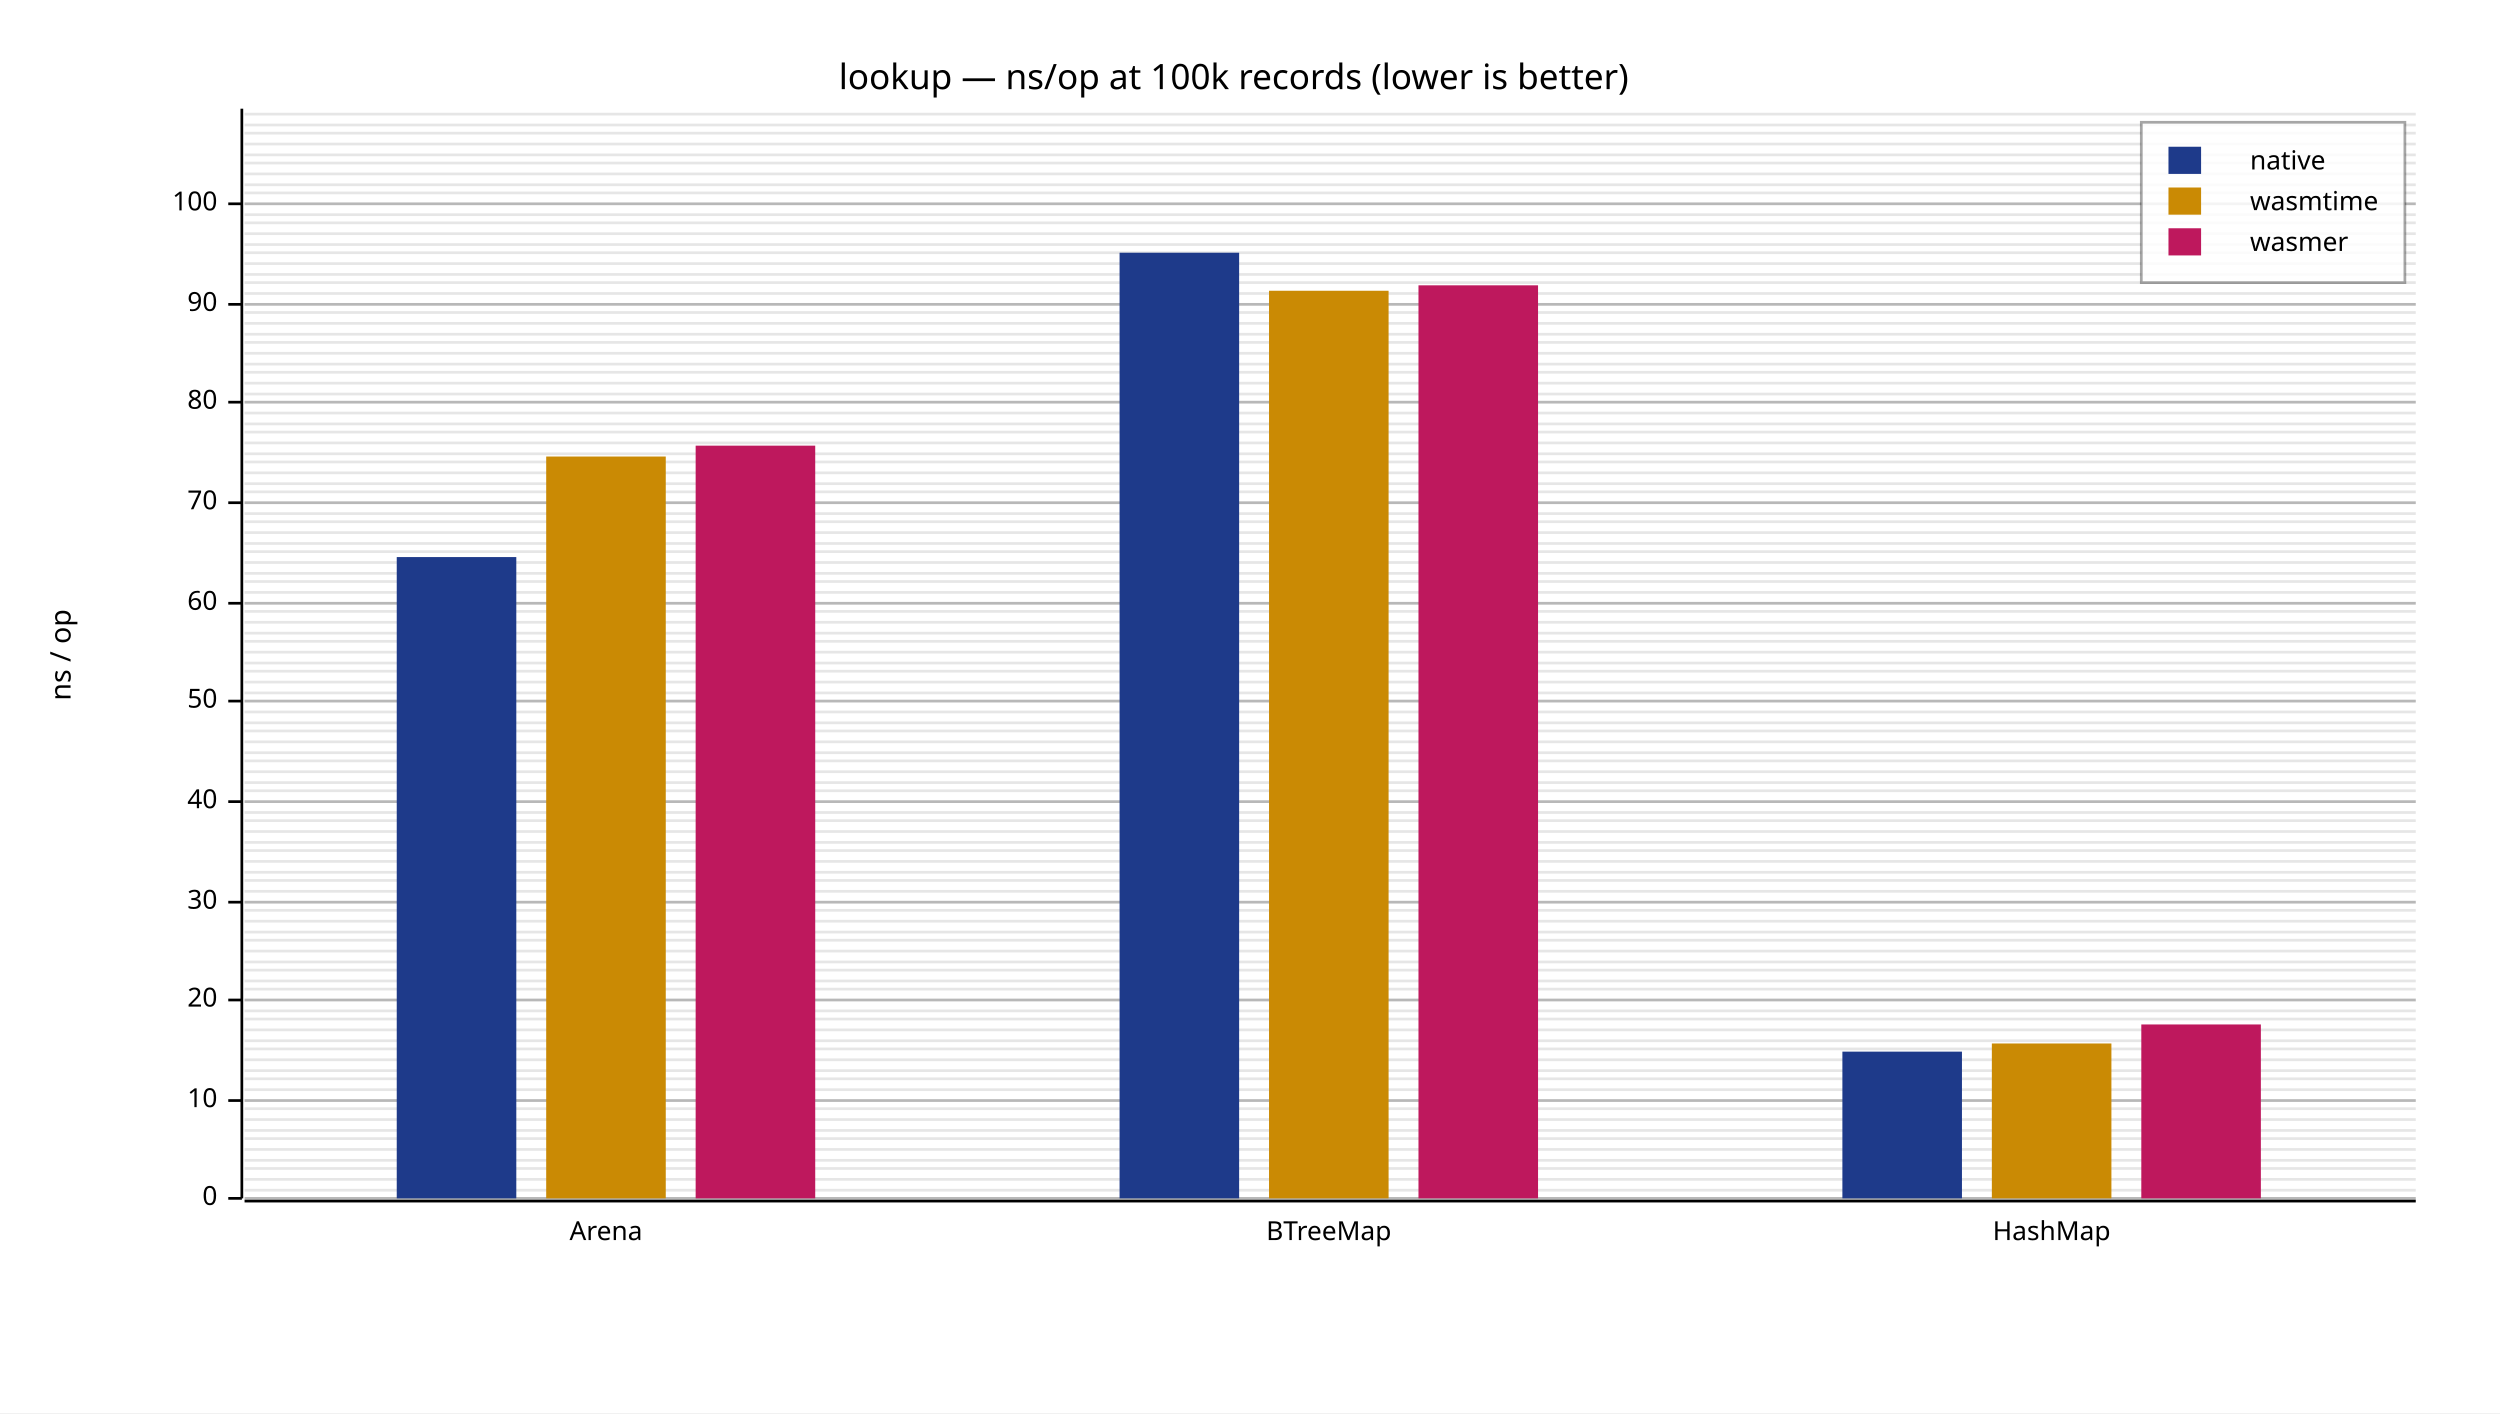
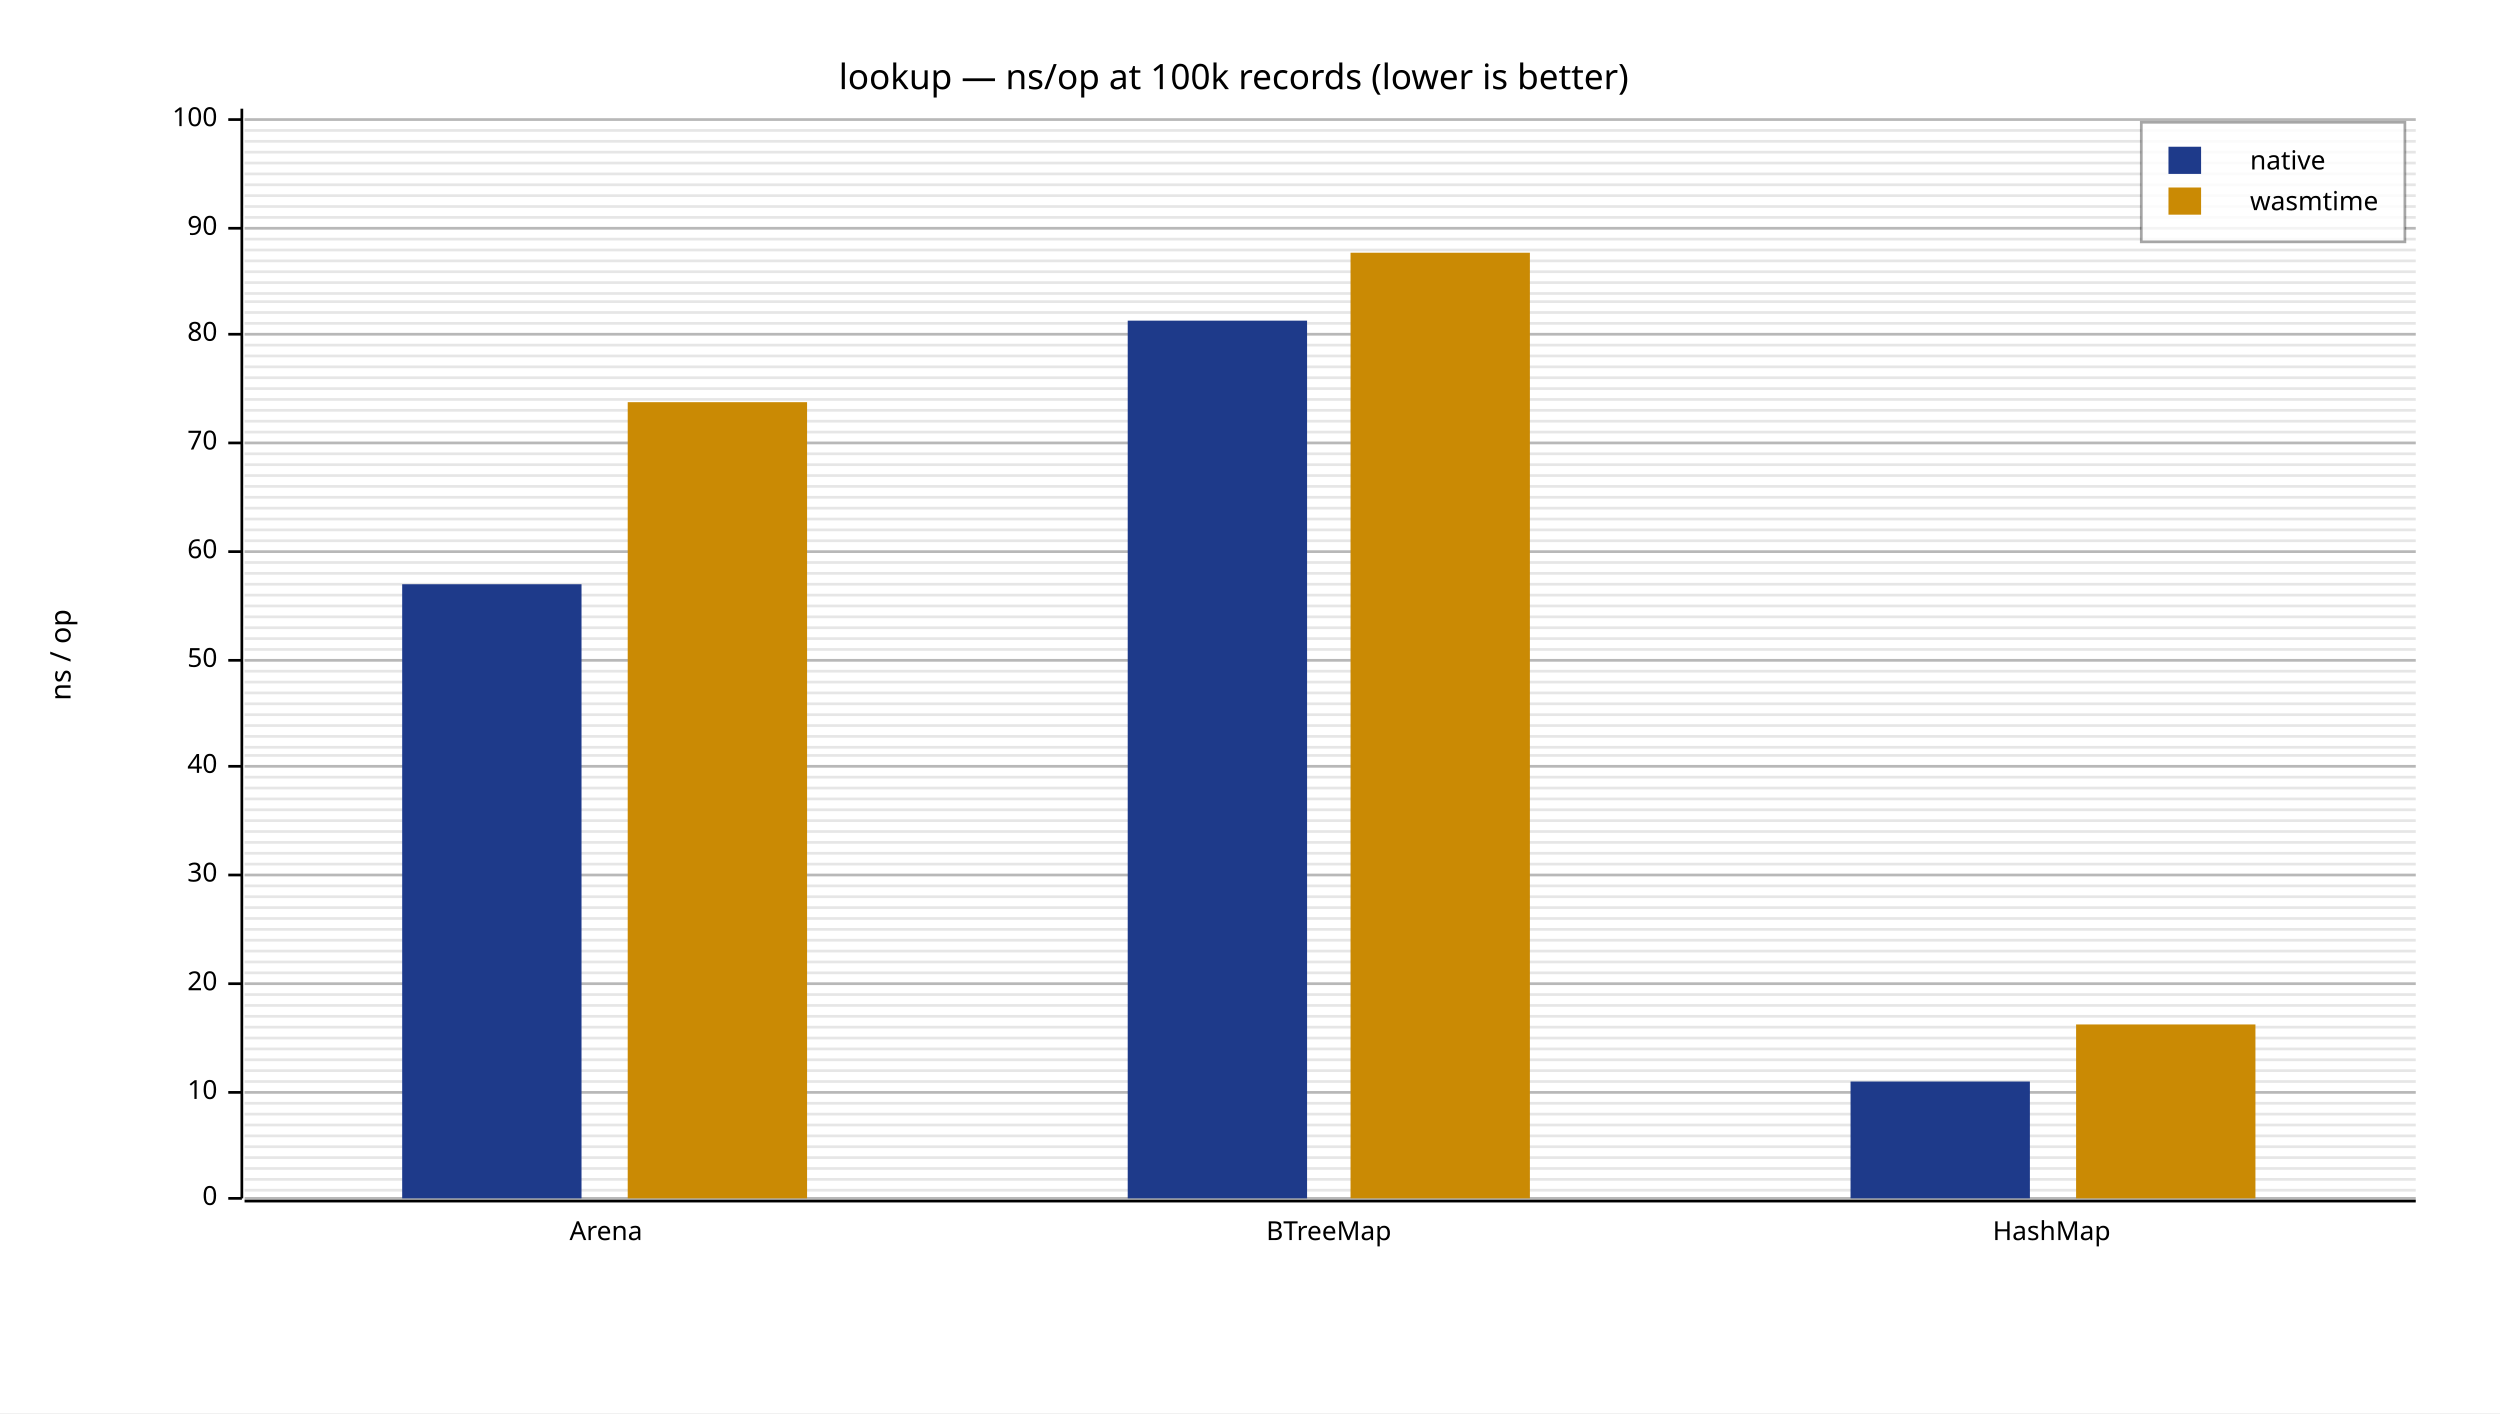
<svg xmlns="http://www.w3.org/2000/svg" width="920" height="520" viewBox="0 0 920 520">
  <rect x="0" y="0" width="920" height="520" opacity="1" fill="#FFFFFF" stroke="none" />
  <text x="454" y="23" dy="0.76em" text-anchor="middle" font-family="sans-serif" font-size="12.903" opacity="1" fill="#000000">
lookup — ns/op at 100k records (lower is better)
</text>
  <line opacity="0.1" stroke="#000000" stroke-width="1" x1="90" y1="441" x2="889" y2="441" />
  <line opacity="0.1" stroke="#000000" stroke-width="1" x1="90" y1="438" x2="889" y2="438" />
  <line opacity="0.1" stroke="#000000" stroke-width="1" x1="90" y1="434" x2="889" y2="434" />
  <line opacity="0.1" stroke="#000000" stroke-width="1" x1="90" y1="430" x2="889" y2="430" />
-   <line opacity="0.1" stroke="#000000" stroke-width="1" x1="90" y1="427" x2="889" y2="427" />
-   <line opacity="0.1" stroke="#000000" stroke-width="1" x1="90" y1="423" x2="889" y2="423" />
-   <line opacity="0.1" stroke="#000000" stroke-width="1" x1="90" y1="419" x2="889" y2="419" />
-   <line opacity="0.1" stroke="#000000" stroke-width="1" x1="90" y1="416" x2="889" y2="416" />
-   <line opacity="0.1" stroke="#000000" stroke-width="1" x1="90" y1="412" x2="889" y2="412" />
-   <line opacity="0.1" stroke="#000000" stroke-width="1" x1="90" y1="408" x2="889" y2="408" />
-   <line opacity="0.1" stroke="#000000" stroke-width="1" x1="90" y1="405" x2="889" y2="405" />
-   <line opacity="0.1" stroke="#000000" stroke-width="1" x1="90" y1="401" x2="889" y2="401" />
-   <line opacity="0.1" stroke="#000000" stroke-width="1" x1="90" y1="397" x2="889" y2="397" />
+   <line opacity="0.1" stroke="#000000" stroke-width="1" x1="90" y1="426" x2="889" y2="426" />
+   <line opacity="0.1" stroke="#000000" stroke-width="1" x1="90" y1="422" x2="889" y2="422" />
+   <line opacity="0.1" stroke="#000000" stroke-width="1" x1="90" y1="418" x2="889" y2="418" />
+   <line opacity="0.1" stroke="#000000" stroke-width="1" x1="90" y1="414" x2="889" y2="414" />
+   <line opacity="0.1" stroke="#000000" stroke-width="1" x1="90" y1="410" x2="889" y2="410" />
+   <line opacity="0.1" stroke="#000000" stroke-width="1" x1="90" y1="406" x2="889" y2="406" />
+   <line opacity="0.1" stroke="#000000" stroke-width="1" x1="90" y1="402" x2="889" y2="402" />
+   <line opacity="0.1" stroke="#000000" stroke-width="1" x1="90" y1="398" x2="889" y2="398" />
  <line opacity="0.1" stroke="#000000" stroke-width="1" x1="90" y1="394" x2="889" y2="394" />
  <line opacity="0.1" stroke="#000000" stroke-width="1" x1="90" y1="390" x2="889" y2="390" />
  <line opacity="0.1" stroke="#000000" stroke-width="1" x1="90" y1="386" x2="889" y2="386" />
-   <line opacity="0.1" stroke="#000000" stroke-width="1" x1="90" y1="383" x2="889" y2="383" />
-   <line opacity="0.1" stroke="#000000" stroke-width="1" x1="90" y1="379" x2="889" y2="379" />
-   <line opacity="0.1" stroke="#000000" stroke-width="1" x1="90" y1="375" x2="889" y2="375" />
-   <line opacity="0.1" stroke="#000000" stroke-width="1" x1="90" y1="372" x2="889" y2="372" />
-   <line opacity="0.1" stroke="#000000" stroke-width="1" x1="90" y1="368" x2="889" y2="368" />
-   <line opacity="0.1" stroke="#000000" stroke-width="1" x1="90" y1="364" x2="889" y2="364" />
-   <line opacity="0.1" stroke="#000000" stroke-width="1" x1="90" y1="361" x2="889" y2="361" />
-   <line opacity="0.1" stroke="#000000" stroke-width="1" x1="90" y1="357" x2="889" y2="357" />
+   <line opacity="0.1" stroke="#000000" stroke-width="1" x1="90" y1="382" x2="889" y2="382" />
+   <line opacity="0.1" stroke="#000000" stroke-width="1" x1="90" y1="378" x2="889" y2="378" />
+   <line opacity="0.1" stroke="#000000" stroke-width="1" x1="90" y1="374" x2="889" y2="374" />
+   <line opacity="0.1" stroke="#000000" stroke-width="1" x1="90" y1="370" x2="889" y2="370" />
+   <line opacity="0.1" stroke="#000000" stroke-width="1" x1="90" y1="366" x2="889" y2="366" />
+   <line opacity="0.1" stroke="#000000" stroke-width="1" x1="90" y1="362" x2="889" y2="362" />
+   <line opacity="0.1" stroke="#000000" stroke-width="1" x1="90" y1="358" x2="889" y2="358" />
  <line opacity="0.1" stroke="#000000" stroke-width="1" x1="90" y1="354" x2="889" y2="354" />
  <line opacity="0.1" stroke="#000000" stroke-width="1" x1="90" y1="350" x2="889" y2="350" />
  <line opacity="0.1" stroke="#000000" stroke-width="1" x1="90" y1="346" x2="889" y2="346" />
-   <line opacity="0.1" stroke="#000000" stroke-width="1" x1="90" y1="343" x2="889" y2="343" />
-   <line opacity="0.1" stroke="#000000" stroke-width="1" x1="90" y1="339" x2="889" y2="339" />
-   <line opacity="0.1" stroke="#000000" stroke-width="1" x1="90" y1="335" x2="889" y2="335" />
-   <line opacity="0.1" stroke="#000000" stroke-width="1" x1="90" y1="332" x2="889" y2="332" />
-   <line opacity="0.1" stroke="#000000" stroke-width="1" x1="90" y1="328" x2="889" y2="328" />
-   <line opacity="0.1" stroke="#000000" stroke-width="1" x1="90" y1="324" x2="889" y2="324" />
-   <line opacity="0.1" stroke="#000000" stroke-width="1" x1="90" y1="321" x2="889" y2="321" />
-   <line opacity="0.1" stroke="#000000" stroke-width="1" x1="90" y1="317" x2="889" y2="317" />
-   <line opacity="0.1" stroke="#000000" stroke-width="1" x1="90" y1="313" x2="889" y2="313" />
+   <line opacity="0.1" stroke="#000000" stroke-width="1" x1="90" y1="342" x2="889" y2="342" />
+   <line opacity="0.1" stroke="#000000" stroke-width="1" x1="90" y1="338" x2="889" y2="338" />
+   <line opacity="0.1" stroke="#000000" stroke-width="1" x1="90" y1="334" x2="889" y2="334" />
+   <line opacity="0.1" stroke="#000000" stroke-width="1" x1="90" y1="330" x2="889" y2="330" />
+   <line opacity="0.1" stroke="#000000" stroke-width="1" x1="90" y1="326" x2="889" y2="326" />
+   <line opacity="0.1" stroke="#000000" stroke-width="1" x1="90" y1="322" x2="889" y2="322" />
+   <line opacity="0.1" stroke="#000000" stroke-width="1" x1="90" y1="318" x2="889" y2="318" />
+   <line opacity="0.1" stroke="#000000" stroke-width="1" x1="90" y1="314" x2="889" y2="314" />
  <line opacity="0.1" stroke="#000000" stroke-width="1" x1="90" y1="310" x2="889" y2="310" />
  <line opacity="0.1" stroke="#000000" stroke-width="1" x1="90" y1="306" x2="889" y2="306" />
  <line opacity="0.1" stroke="#000000" stroke-width="1" x1="90" y1="302" x2="889" y2="302" />
-   <line opacity="0.1" stroke="#000000" stroke-width="1" x1="90" y1="299" x2="889" y2="299" />
-   <line opacity="0.1" stroke="#000000" stroke-width="1" x1="90" y1="295" x2="889" y2="295" />
-   <line opacity="0.1" stroke="#000000" stroke-width="1" x1="90" y1="291" x2="889" y2="291" />
-   <line opacity="0.1" stroke="#000000" stroke-width="1" x1="90" y1="288" x2="889" y2="288" />
-   <line opacity="0.1" stroke="#000000" stroke-width="1" x1="90" y1="284" x2="889" y2="284" />
-   <line opacity="0.1" stroke="#000000" stroke-width="1" x1="90" y1="280" x2="889" y2="280" />
-   <line opacity="0.1" stroke="#000000" stroke-width="1" x1="90" y1="277" x2="889" y2="277" />
-   <line opacity="0.1" stroke="#000000" stroke-width="1" x1="90" y1="273" x2="889" y2="273" />
-   <line opacity="0.1" stroke="#000000" stroke-width="1" x1="90" y1="269" x2="889" y2="269" />
-   <line opacity="0.1" stroke="#000000" stroke-width="1" x1="90" y1="266" x2="889" y2="266" />
-   <line opacity="0.1" stroke="#000000" stroke-width="1" x1="90" y1="262" x2="889" y2="262" />
-   <line opacity="0.1" stroke="#000000" stroke-width="1" x1="90" y1="258" x2="889" y2="258" />
+   <line opacity="0.1" stroke="#000000" stroke-width="1" x1="90" y1="298" x2="889" y2="298" />
+   <line opacity="0.1" stroke="#000000" stroke-width="1" x1="90" y1="294" x2="889" y2="294" />
+   <line opacity="0.1" stroke="#000000" stroke-width="1" x1="90" y1="290" x2="889" y2="290" />
+   <line opacity="0.1" stroke="#000000" stroke-width="1" x1="90" y1="286" x2="889" y2="286" />
+   <line opacity="0.1" stroke="#000000" stroke-width="1" x1="90" y1="282" x2="889" y2="282" />
+   <line opacity="0.1" stroke="#000000" stroke-width="1" x1="90" y1="278" x2="889" y2="278" />
+   <line opacity="0.1" stroke="#000000" stroke-width="1" x1="90" y1="275" x2="889" y2="275" />
+   <line opacity="0.1" stroke="#000000" stroke-width="1" x1="90" y1="271" x2="889" y2="271" />
+   <line opacity="0.1" stroke="#000000" stroke-width="1" x1="90" y1="267" x2="889" y2="267" />
+   <line opacity="0.1" stroke="#000000" stroke-width="1" x1="90" y1="263" x2="889" y2="263" />
+   <line opacity="0.1" stroke="#000000" stroke-width="1" x1="90" y1="259" x2="889" y2="259" />
  <line opacity="0.1" stroke="#000000" stroke-width="1" x1="90" y1="255" x2="889" y2="255" />
  <line opacity="0.1" stroke="#000000" stroke-width="1" x1="90" y1="251" x2="889" y2="251" />
  <line opacity="0.1" stroke="#000000" stroke-width="1" x1="90" y1="247" x2="889" y2="247" />
-   <line opacity="0.1" stroke="#000000" stroke-width="1" x1="90" y1="244" x2="889" y2="244" />
-   <line opacity="0.1" stroke="#000000" stroke-width="1" x1="90" y1="240" x2="889" y2="240" />
-   <line opacity="0.1" stroke="#000000" stroke-width="1" x1="90" y1="236" x2="889" y2="236" />
-   <line opacity="0.1" stroke="#000000" stroke-width="1" x1="90" y1="233" x2="889" y2="233" />
-   <line opacity="0.1" stroke="#000000" stroke-width="1" x1="90" y1="229" x2="889" y2="229" />
-   <line opacity="0.1" stroke="#000000" stroke-width="1" x1="90" y1="225" x2="889" y2="225" />
-   <line opacity="0.1" stroke="#000000" stroke-width="1" x1="90" y1="222" x2="889" y2="222" />
-   <line opacity="0.1" stroke="#000000" stroke-width="1" x1="90" y1="218" x2="889" y2="218" />
-   <line opacity="0.1" stroke="#000000" stroke-width="1" x1="90" y1="214" x2="889" y2="214" />
+   <line opacity="0.1" stroke="#000000" stroke-width="1" x1="90" y1="243" x2="889" y2="243" />
+   <line opacity="0.1" stroke="#000000" stroke-width="1" x1="90" y1="239" x2="889" y2="239" />
+   <line opacity="0.1" stroke="#000000" stroke-width="1" x1="90" y1="235" x2="889" y2="235" />
+   <line opacity="0.1" stroke="#000000" stroke-width="1" x1="90" y1="231" x2="889" y2="231" />
+   <line opacity="0.1" stroke="#000000" stroke-width="1" x1="90" y1="227" x2="889" y2="227" />
+   <line opacity="0.1" stroke="#000000" stroke-width="1" x1="90" y1="223" x2="889" y2="223" />
+   <line opacity="0.1" stroke="#000000" stroke-width="1" x1="90" y1="219" x2="889" y2="219" />
+   <line opacity="0.1" stroke="#000000" stroke-width="1" x1="90" y1="215" x2="889" y2="215" />
  <line opacity="0.1" stroke="#000000" stroke-width="1" x1="90" y1="211" x2="889" y2="211" />
  <line opacity="0.1" stroke="#000000" stroke-width="1" x1="90" y1="207" x2="889" y2="207" />
  <line opacity="0.1" stroke="#000000" stroke-width="1" x1="90" y1="203" x2="889" y2="203" />
-   <line opacity="0.1" stroke="#000000" stroke-width="1" x1="90" y1="200" x2="889" y2="200" />
-   <line opacity="0.1" stroke="#000000" stroke-width="1" x1="90" y1="196" x2="889" y2="196" />
-   <line opacity="0.1" stroke="#000000" stroke-width="1" x1="90" y1="192" x2="889" y2="192" />
-   <line opacity="0.1" stroke="#000000" stroke-width="1" x1="90" y1="189" x2="889" y2="189" />
-   <line opacity="0.1" stroke="#000000" stroke-width="1" x1="90" y1="185" x2="889" y2="185" />
-   <line opacity="0.1" stroke="#000000" stroke-width="1" x1="90" y1="181" x2="889" y2="181" />
-   <line opacity="0.1" stroke="#000000" stroke-width="1" x1="90" y1="178" x2="889" y2="178" />
-   <line opacity="0.1" stroke="#000000" stroke-width="1" x1="90" y1="174" x2="889" y2="174" />
-   <line opacity="0.1" stroke="#000000" stroke-width="1" x1="90" y1="170" x2="889" y2="170" />
+   <line opacity="0.1" stroke="#000000" stroke-width="1" x1="90" y1="199" x2="889" y2="199" />
+   <line opacity="0.1" stroke="#000000" stroke-width="1" x1="90" y1="195" x2="889" y2="195" />
+   <line opacity="0.1" stroke="#000000" stroke-width="1" x1="90" y1="191" x2="889" y2="191" />
+   <line opacity="0.1" stroke="#000000" stroke-width="1" x1="90" y1="187" x2="889" y2="187" />
+   <line opacity="0.1" stroke="#000000" stroke-width="1" x1="90" y1="183" x2="889" y2="183" />
+   <line opacity="0.1" stroke="#000000" stroke-width="1" x1="90" y1="179" x2="889" y2="179" />
+   <line opacity="0.1" stroke="#000000" stroke-width="1" x1="90" y1="175" x2="889" y2="175" />
+   <line opacity="0.1" stroke="#000000" stroke-width="1" x1="90" y1="171" x2="889" y2="171" />
  <line opacity="0.1" stroke="#000000" stroke-width="1" x1="90" y1="167" x2="889" y2="167" />
  <line opacity="0.1" stroke="#000000" stroke-width="1" x1="90" y1="163" x2="889" y2="163" />
  <line opacity="0.1" stroke="#000000" stroke-width="1" x1="90" y1="159" x2="889" y2="159" />
-   <line opacity="0.1" stroke="#000000" stroke-width="1" x1="90" y1="156" x2="889" y2="156" />
-   <line opacity="0.1" stroke="#000000" stroke-width="1" x1="90" y1="152" x2="889" y2="152" />
-   <line opacity="0.1" stroke="#000000" stroke-width="1" x1="90" y1="148" x2="889" y2="148" />
-   <line opacity="0.1" stroke="#000000" stroke-width="1" x1="90" y1="145" x2="889" y2="145" />
-   <line opacity="0.1" stroke="#000000" stroke-width="1" x1="90" y1="141" x2="889" y2="141" />
-   <line opacity="0.1" stroke="#000000" stroke-width="1" x1="90" y1="137" x2="889" y2="137" />
-   <line opacity="0.1" stroke="#000000" stroke-width="1" x1="90" y1="134" x2="889" y2="134" />
-   <line opacity="0.1" stroke="#000000" stroke-width="1" x1="90" y1="130" x2="889" y2="130" />
-   <line opacity="0.1" stroke="#000000" stroke-width="1" x1="90" y1="126" x2="889" y2="126" />
+   <line opacity="0.1" stroke="#000000" stroke-width="1" x1="90" y1="155" x2="889" y2="155" />
+   <line opacity="0.1" stroke="#000000" stroke-width="1" x1="90" y1="151" x2="889" y2="151" />
+   <line opacity="0.1" stroke="#000000" stroke-width="1" x1="90" y1="147" x2="889" y2="147" />
+   <line opacity="0.1" stroke="#000000" stroke-width="1" x1="90" y1="143" x2="889" y2="143" />
+   <line opacity="0.1" stroke="#000000" stroke-width="1" x1="90" y1="139" x2="889" y2="139" />
+   <line opacity="0.1" stroke="#000000" stroke-width="1" x1="90" y1="135" x2="889" y2="135" />
+   <line opacity="0.1" stroke="#000000" stroke-width="1" x1="90" y1="131" x2="889" y2="131" />
+   <line opacity="0.1" stroke="#000000" stroke-width="1" x1="90" y1="127" x2="889" y2="127" />
  <line opacity="0.1" stroke="#000000" stroke-width="1" x1="90" y1="123" x2="889" y2="123" />
  <line opacity="0.1" stroke="#000000" stroke-width="1" x1="90" y1="119" x2="889" y2="119" />
  <line opacity="0.1" stroke="#000000" stroke-width="1" x1="90" y1="115" x2="889" y2="115" />
-   <line opacity="0.1" stroke="#000000" stroke-width="1" x1="90" y1="112" x2="889" y2="112" />
+   <line opacity="0.1" stroke="#000000" stroke-width="1" x1="90" y1="111" x2="889" y2="111" />
  <line opacity="0.1" stroke="#000000" stroke-width="1" x1="90" y1="108" x2="889" y2="108" />
  <line opacity="0.1" stroke="#000000" stroke-width="1" x1="90" y1="104" x2="889" y2="104" />
-   <line opacity="0.1" stroke="#000000" stroke-width="1" x1="90" y1="101" x2="889" y2="101" />
-   <line opacity="0.1" stroke="#000000" stroke-width="1" x1="90" y1="97" x2="889" y2="97" />
-   <line opacity="0.1" stroke="#000000" stroke-width="1" x1="90" y1="93" x2="889" y2="93" />
-   <line opacity="0.1" stroke="#000000" stroke-width="1" x1="90" y1="90" x2="889" y2="90" />
-   <line opacity="0.1" stroke="#000000" stroke-width="1" x1="90" y1="86" x2="889" y2="86" />
-   <line opacity="0.1" stroke="#000000" stroke-width="1" x1="90" y1="82" x2="889" y2="82" />
-   <line opacity="0.1" stroke="#000000" stroke-width="1" x1="90" y1="79" x2="889" y2="79" />
-   <line opacity="0.1" stroke="#000000" stroke-width="1" x1="90" y1="75" x2="889" y2="75" />
-   <line opacity="0.1" stroke="#000000" stroke-width="1" x1="90" y1="71" x2="889" y2="71" />
+   <line opacity="0.1" stroke="#000000" stroke-width="1" x1="90" y1="100" x2="889" y2="100" />
+   <line opacity="0.1" stroke="#000000" stroke-width="1" x1="90" y1="96" x2="889" y2="96" />
+   <line opacity="0.1" stroke="#000000" stroke-width="1" x1="90" y1="92" x2="889" y2="92" />
+   <line opacity="0.1" stroke="#000000" stroke-width="1" x1="90" y1="88" x2="889" y2="88" />
+   <line opacity="0.1" stroke="#000000" stroke-width="1" x1="90" y1="84" x2="889" y2="84" />
+   <line opacity="0.1" stroke="#000000" stroke-width="1" x1="90" y1="80" x2="889" y2="80" />
+   <line opacity="0.1" stroke="#000000" stroke-width="1" x1="90" y1="76" x2="889" y2="76" />
+   <line opacity="0.1" stroke="#000000" stroke-width="1" x1="90" y1="72" x2="889" y2="72" />
  <line opacity="0.1" stroke="#000000" stroke-width="1" x1="90" y1="68" x2="889" y2="68" />
  <line opacity="0.1" stroke="#000000" stroke-width="1" x1="90" y1="64" x2="889" y2="64" />
  <line opacity="0.1" stroke="#000000" stroke-width="1" x1="90" y1="60" x2="889" y2="60" />
-   <line opacity="0.1" stroke="#000000" stroke-width="1" x1="90" y1="57" x2="889" y2="57" />
-   <line opacity="0.1" stroke="#000000" stroke-width="1" x1="90" y1="53" x2="889" y2="53" />
-   <line opacity="0.1" stroke="#000000" stroke-width="1" x1="90" y1="49" x2="889" y2="49" />
-   <line opacity="0.1" stroke="#000000" stroke-width="1" x1="90" y1="46" x2="889" y2="46" />
-   <line opacity="0.1" stroke="#000000" stroke-width="1" x1="90" y1="42" x2="889" y2="42" />
+   <line opacity="0.1" stroke="#000000" stroke-width="1" x1="90" y1="56" x2="889" y2="56" />
+   <line opacity="0.1" stroke="#000000" stroke-width="1" x1="90" y1="52" x2="889" y2="52" />
+   <line opacity="0.1" stroke="#000000" stroke-width="1" x1="90" y1="48" x2="889" y2="48" />
+   <line opacity="0.1" stroke="#000000" stroke-width="1" x1="90" y1="44" x2="889" y2="44" />
  <text x="18" y="241" dy="0.76em" text-anchor="middle" font-family="sans-serif" font-size="10.484" opacity="1" fill="#000000" transform="rotate(270, 18, 241)">
ns / op
</text>
  <line opacity="0.2" stroke="#000000" stroke-width="1" x1="90" y1="441" x2="889" y2="441" />
-   <line opacity="0.2" stroke="#000000" stroke-width="1" x1="90" y1="405" x2="889" y2="405" />
-   <line opacity="0.2" stroke="#000000" stroke-width="1" x1="90" y1="368" x2="889" y2="368" />
-   <line opacity="0.2" stroke="#000000" stroke-width="1" x1="90" y1="332" x2="889" y2="332" />
-   <line opacity="0.2" stroke="#000000" stroke-width="1" x1="90" y1="295" x2="889" y2="295" />
-   <line opacity="0.2" stroke="#000000" stroke-width="1" x1="90" y1="258" x2="889" y2="258" />
-   <line opacity="0.2" stroke="#000000" stroke-width="1" x1="90" y1="222" x2="889" y2="222" />
-   <line opacity="0.2" stroke="#000000" stroke-width="1" x1="90" y1="185" x2="889" y2="185" />
-   <line opacity="0.2" stroke="#000000" stroke-width="1" x1="90" y1="148" x2="889" y2="148" />
-   <line opacity="0.2" stroke="#000000" stroke-width="1" x1="90" y1="112" x2="889" y2="112" />
-   <line opacity="0.2" stroke="#000000" stroke-width="1" x1="90" y1="75" x2="889" y2="75" />
+   <line opacity="0.2" stroke="#000000" stroke-width="1" x1="90" y1="402" x2="889" y2="402" />
+   <line opacity="0.2" stroke="#000000" stroke-width="1" x1="90" y1="362" x2="889" y2="362" />
+   <line opacity="0.2" stroke="#000000" stroke-width="1" x1="90" y1="322" x2="889" y2="322" />
+   <line opacity="0.2" stroke="#000000" stroke-width="1" x1="90" y1="282" x2="889" y2="282" />
+   <line opacity="0.2" stroke="#000000" stroke-width="1" x1="90" y1="243" x2="889" y2="243" />
+   <line opacity="0.2" stroke="#000000" stroke-width="1" x1="90" y1="203" x2="889" y2="203" />
+   <line opacity="0.2" stroke="#000000" stroke-width="1" x1="90" y1="163" x2="889" y2="163" />
+   <line opacity="0.2" stroke="#000000" stroke-width="1" x1="90" y1="123" x2="889" y2="123" />
+   <line opacity="0.2" stroke="#000000" stroke-width="1" x1="90" y1="84" x2="889" y2="84" />
+   <line opacity="0.2" stroke="#000000" stroke-width="1" x1="90" y1="44" x2="889" y2="44" />
  <polyline fill="none" opacity="1" stroke="#000000" stroke-width="1" points="89,40 89,441 " />
  <text x="80" y="441" dy="0.5ex" text-anchor="end" font-family="sans-serif" font-size="9.677" opacity="1" fill="#000000">
0
</text>
  <polyline fill="none" opacity="1" stroke="#000000" stroke-width="1" points="84,441 89,441 " />
-   <text x="80" y="405" dy="0.5ex" text-anchor="end" font-family="sans-serif" font-size="9.677" opacity="1" fill="#000000">
+   <text x="80" y="402" dy="0.5ex" text-anchor="end" font-family="sans-serif" font-size="9.677" opacity="1" fill="#000000">
10
</text>
-   <polyline fill="none" opacity="1" stroke="#000000" stroke-width="1" points="84,405 89,405 " />
-   <text x="80" y="368" dy="0.5ex" text-anchor="end" font-family="sans-serif" font-size="9.677" opacity="1" fill="#000000">
+   <polyline fill="none" opacity="1" stroke="#000000" stroke-width="1" points="84,402 89,402 " />
+   <text x="80" y="362" dy="0.5ex" text-anchor="end" font-family="sans-serif" font-size="9.677" opacity="1" fill="#000000">
20
</text>
-   <polyline fill="none" opacity="1" stroke="#000000" stroke-width="1" points="84,368 89,368 " />
-   <text x="80" y="332" dy="0.5ex" text-anchor="end" font-family="sans-serif" font-size="9.677" opacity="1" fill="#000000">
+   <polyline fill="none" opacity="1" stroke="#000000" stroke-width="1" points="84,362 89,362 " />
+   <text x="80" y="322" dy="0.5ex" text-anchor="end" font-family="sans-serif" font-size="9.677" opacity="1" fill="#000000">
30
</text>
-   <polyline fill="none" opacity="1" stroke="#000000" stroke-width="1" points="84,332 89,332 " />
-   <text x="80" y="295" dy="0.5ex" text-anchor="end" font-family="sans-serif" font-size="9.677" opacity="1" fill="#000000">
+   <polyline fill="none" opacity="1" stroke="#000000" stroke-width="1" points="84,322 89,322 " />
+   <text x="80" y="282" dy="0.5ex" text-anchor="end" font-family="sans-serif" font-size="9.677" opacity="1" fill="#000000">
40
</text>
-   <polyline fill="none" opacity="1" stroke="#000000" stroke-width="1" points="84,295 89,295 " />
-   <text x="80" y="258" dy="0.5ex" text-anchor="end" font-family="sans-serif" font-size="9.677" opacity="1" fill="#000000">
+   <polyline fill="none" opacity="1" stroke="#000000" stroke-width="1" points="84,282 89,282 " />
+   <text x="80" y="243" dy="0.5ex" text-anchor="end" font-family="sans-serif" font-size="9.677" opacity="1" fill="#000000">
50
</text>
-   <polyline fill="none" opacity="1" stroke="#000000" stroke-width="1" points="84,258 89,258 " />
-   <text x="80" y="222" dy="0.5ex" text-anchor="end" font-family="sans-serif" font-size="9.677" opacity="1" fill="#000000">
+   <polyline fill="none" opacity="1" stroke="#000000" stroke-width="1" points="84,243 89,243 " />
+   <text x="80" y="203" dy="0.5ex" text-anchor="end" font-family="sans-serif" font-size="9.677" opacity="1" fill="#000000">
60
</text>
-   <polyline fill="none" opacity="1" stroke="#000000" stroke-width="1" points="84,222 89,222 " />
-   <text x="80" y="185" dy="0.5ex" text-anchor="end" font-family="sans-serif" font-size="9.677" opacity="1" fill="#000000">
+   <polyline fill="none" opacity="1" stroke="#000000" stroke-width="1" points="84,203 89,203 " />
+   <text x="80" y="163" dy="0.5ex" text-anchor="end" font-family="sans-serif" font-size="9.677" opacity="1" fill="#000000">
70
</text>
-   <polyline fill="none" opacity="1" stroke="#000000" stroke-width="1" points="84,185 89,185 " />
-   <text x="80" y="148" dy="0.5ex" text-anchor="end" font-family="sans-serif" font-size="9.677" opacity="1" fill="#000000">
+   <polyline fill="none" opacity="1" stroke="#000000" stroke-width="1" points="84,163 89,163 " />
+   <text x="80" y="123" dy="0.5ex" text-anchor="end" font-family="sans-serif" font-size="9.677" opacity="1" fill="#000000">
80
</text>
-   <polyline fill="none" opacity="1" stroke="#000000" stroke-width="1" points="84,148 89,148 " />
-   <text x="80" y="112" dy="0.5ex" text-anchor="end" font-family="sans-serif" font-size="9.677" opacity="1" fill="#000000">
+   <polyline fill="none" opacity="1" stroke="#000000" stroke-width="1" points="84,123 89,123 " />
+   <text x="80" y="84" dy="0.5ex" text-anchor="end" font-family="sans-serif" font-size="9.677" opacity="1" fill="#000000">
90
</text>
-   <polyline fill="none" opacity="1" stroke="#000000" stroke-width="1" points="84,112 89,112 " />
-   <text x="80" y="75" dy="0.5ex" text-anchor="end" font-family="sans-serif" font-size="9.677" opacity="1" fill="#000000">
+   <polyline fill="none" opacity="1" stroke="#000000" stroke-width="1" points="84,84 89,84 " />
+   <text x="80" y="44" dy="0.5ex" text-anchor="end" font-family="sans-serif" font-size="9.677" opacity="1" fill="#000000">
100
</text>
-   <polyline fill="none" opacity="1" stroke="#000000" stroke-width="1" points="84,75 89,75 " />
+   <polyline fill="none" opacity="1" stroke="#000000" stroke-width="1" points="84,44 89,44 " />
  <polyline fill="none" opacity="1" stroke="#000000" stroke-width="1" points="90,442 889,442 " />
-   <rect x="146" y="205" width="44" height="236" opacity="1" fill="#1E3A8A" stroke="none" />
-   <rect x="412" y="93" width="44" height="348" opacity="1" fill="#1E3A8A" stroke="none" />
-   <rect x="678" y="387" width="44" height="54" opacity="1" fill="#1E3A8A" stroke="none" />
-   <rect x="201" y="168" width="44" height="273" opacity="1" fill="#CA8A04" stroke="none" />
-   <rect x="467" y="107" width="44" height="334" opacity="1" fill="#CA8A04" stroke="none" />
-   <rect x="733" y="384" width="44" height="57" opacity="1" fill="#CA8A04" stroke="none" />
-   <rect x="256" y="164" width="44" height="277" opacity="1" fill="#BE185D" stroke="none" />
-   <rect x="522" y="105" width="44" height="336" opacity="1" fill="#BE185D" stroke="none" />
-   <rect x="788" y="377" width="44" height="64" opacity="1" fill="#BE185D" stroke="none" />
-   <rect x="788" y="45" width="97" height="59" opacity="0.85" fill="#FFFFFF" stroke="none" />
-   <rect x="788" y="45" width="97" height="59" opacity="0.35" fill="none" stroke="#000000" />
+   <rect x="148" y="215" width="66" height="226" opacity="1" fill="#1E3A8A" stroke="none" />
+   <rect x="415" y="118" width="66" height="323" opacity="1" fill="#1E3A8A" stroke="none" />
+   <rect x="681" y="398" width="66" height="43" opacity="1" fill="#1E3A8A" stroke="none" />
+   <rect x="231" y="148" width="66" height="293" opacity="1" fill="#CA8A04" stroke="none" />
+   <rect x="497" y="93" width="66" height="348" opacity="1" fill="#CA8A04" stroke="none" />
+   <rect x="764" y="377" width="66" height="64" opacity="1" fill="#CA8A04" stroke="none" />
+   <rect x="788" y="45" width="97" height="44" opacity="0.85" fill="#FFFFFF" stroke="none" />
+   <rect x="788" y="45" width="97" height="44" opacity="0.35" fill="none" stroke="#000000" />
  <text x="828" y="55" dy="0.76em" text-anchor="start" font-family="sans-serif" font-size="9.677" opacity="1" fill="#000000">
native
</text>
  <text x="828" y="70" dy="0.76em" text-anchor="start" font-family="sans-serif" font-size="9.677" opacity="1" fill="#000000">
wasmtime
</text>
-   <text x="828" y="85" dy="0.76em" text-anchor="start" font-family="sans-serif" font-size="9.677" opacity="1" fill="#000000">
- wasmer
- </text>
  <rect x="798" y="54" width="12" height="10" opacity="1" fill="#1E3A8A" stroke="none" />
  <rect x="798" y="69" width="12" height="10" opacity="1" fill="#CA8A04" stroke="none" />
-   <rect x="798" y="84" width="12" height="10" opacity="1" fill="#BE185D" stroke="none" />
  <text x="223" y="449" dy="0.76em" text-anchor="middle" font-family="sans-serif" font-size="9.677" opacity="1" fill="#000000">
Arena
</text>
  <text x="489" y="449" dy="0.76em" text-anchor="middle" font-family="sans-serif" font-size="9.677" opacity="1" fill="#000000">
BTreeMap
</text>
  <text x="755" y="449" dy="0.76em" text-anchor="middle" font-family="sans-serif" font-size="9.677" opacity="1" fill="#000000">
HashMap
</text>
</svg>
